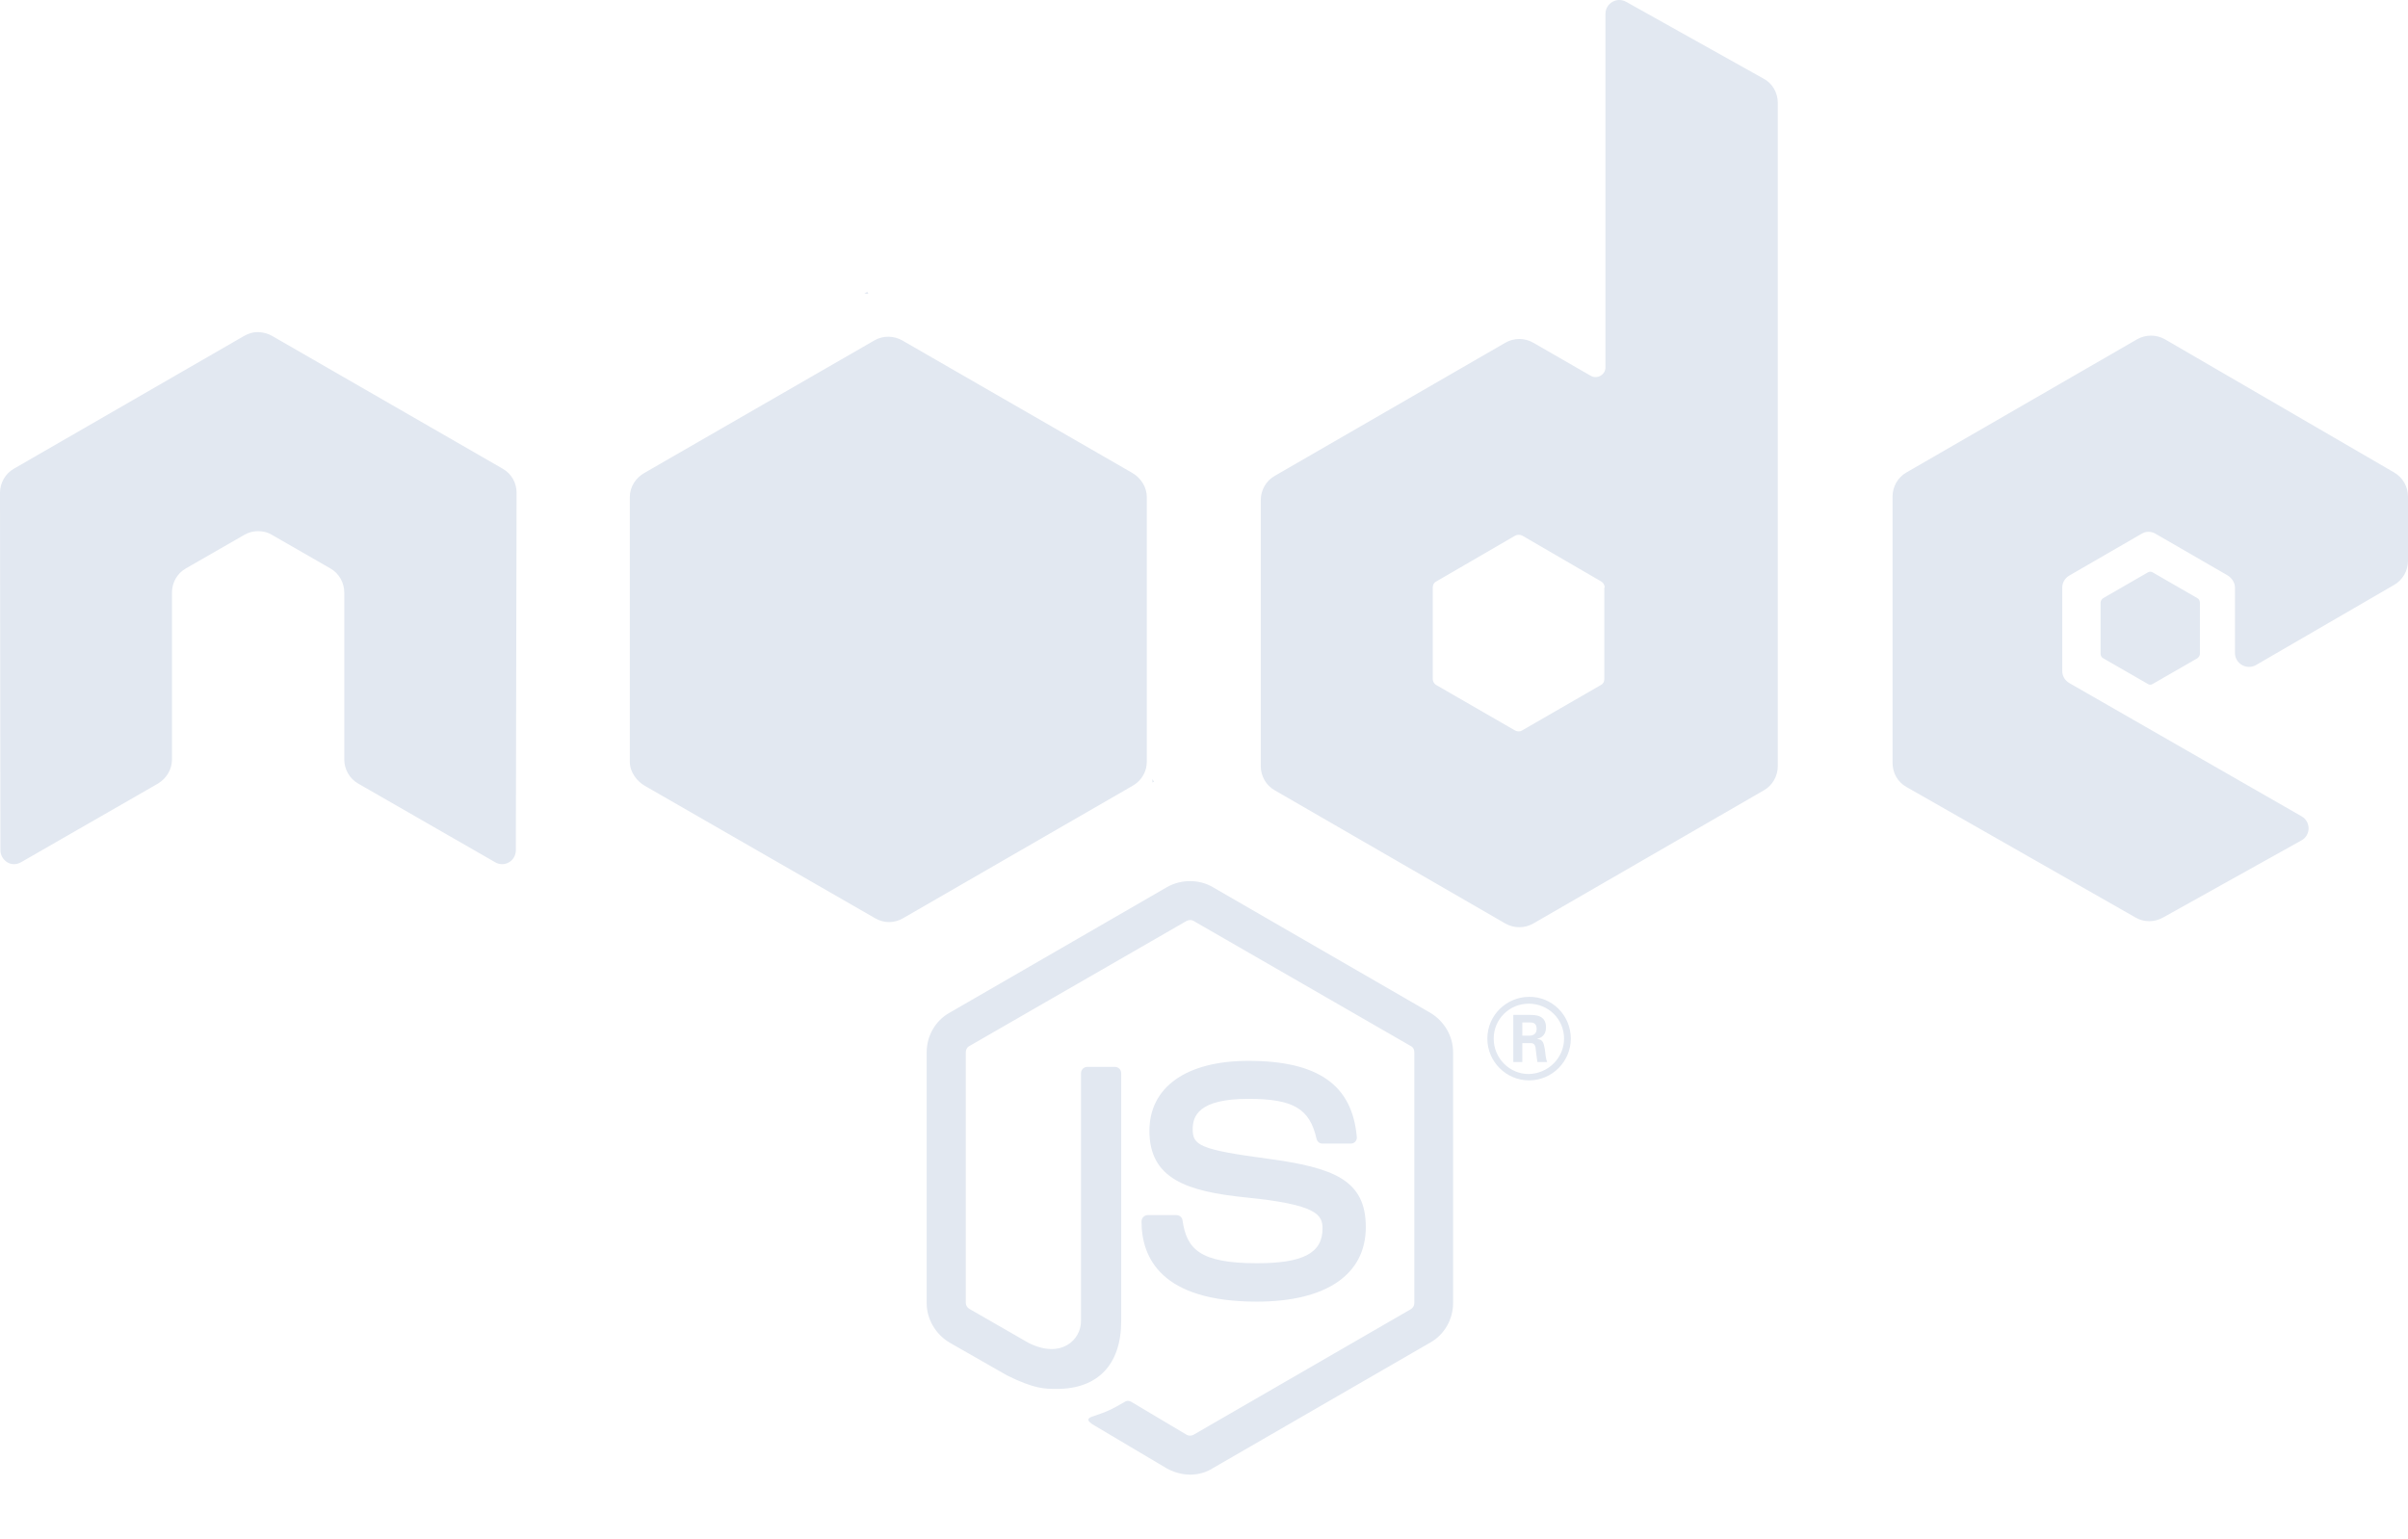
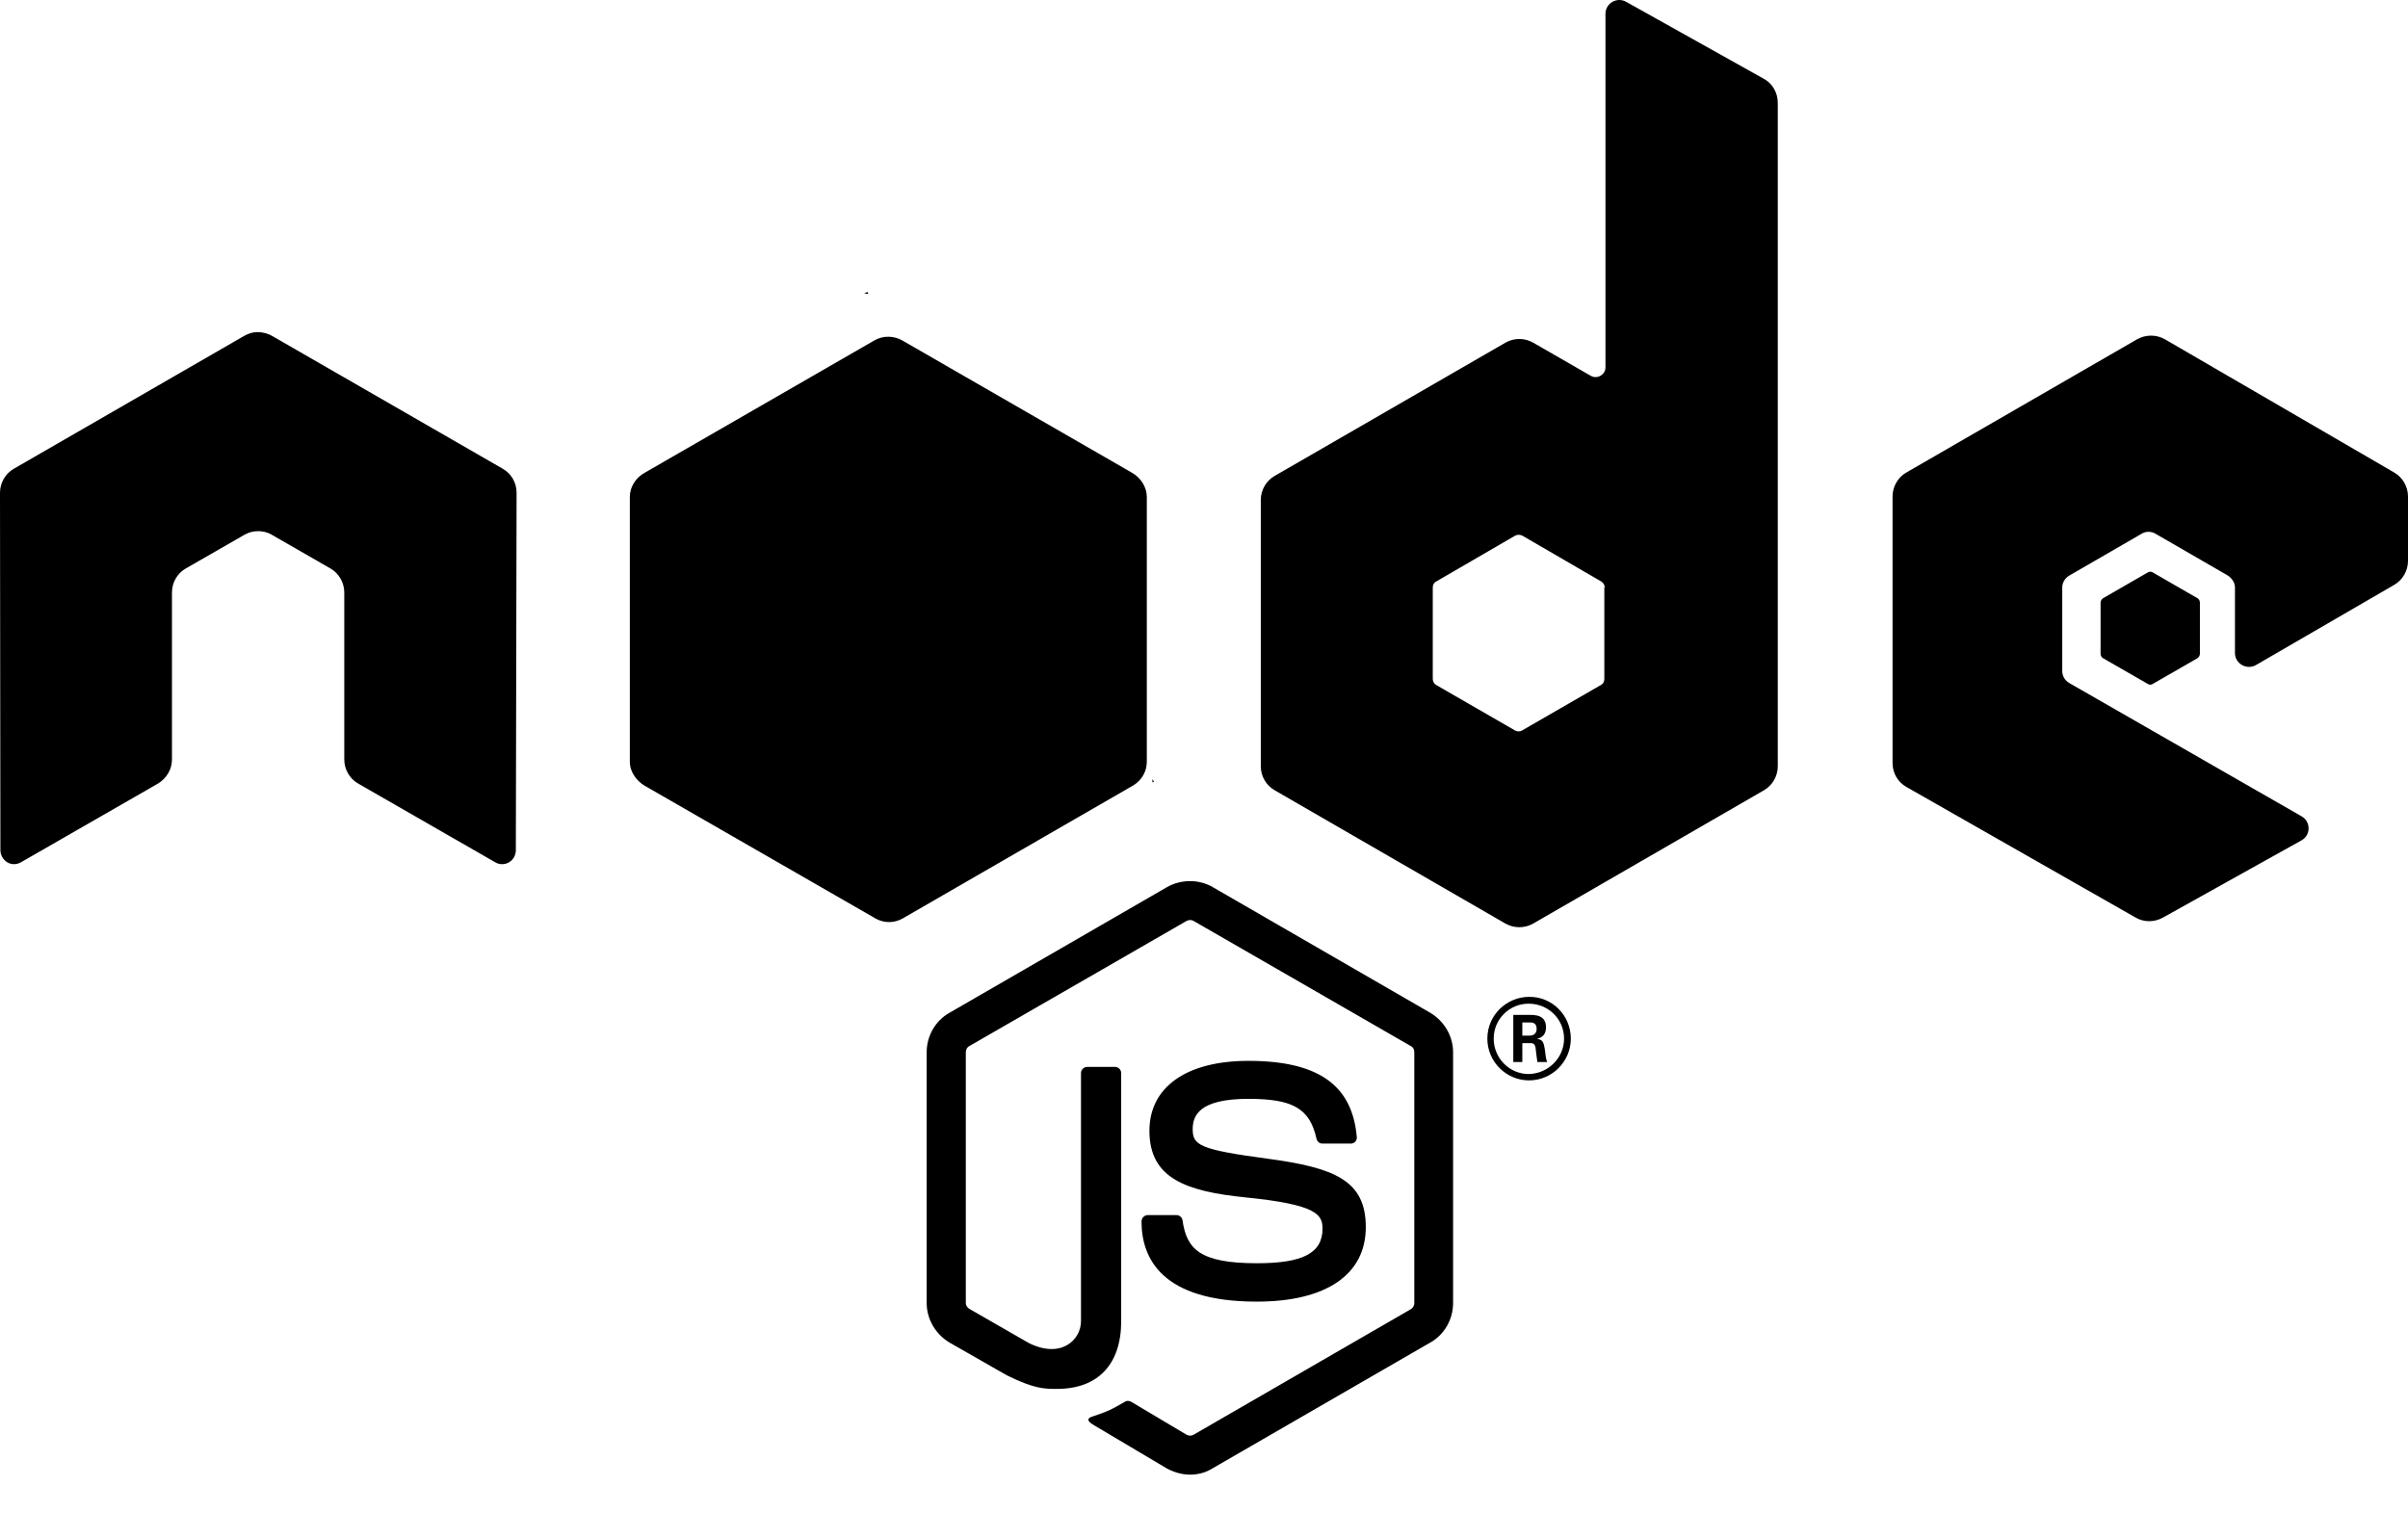
<svg xmlns="http://www.w3.org/2000/svg" width="36" height="23" viewBox="0 0 36 23" fill="none">
-   <path d="M17.792 22.049C17.674 22.049 17.556 22.015 17.449 21.959L16.369 21.318C16.206 21.228 16.284 21.194 16.341 21.177C16.554 21.104 16.599 21.087 16.83 20.952C16.852 20.941 16.886 20.947 16.909 20.958L17.741 21.453C17.769 21.47 17.814 21.47 17.843 21.453L21.094 19.574C21.122 19.557 21.144 19.524 21.144 19.484L21.144 15.732C21.144 15.693 21.128 15.659 21.094 15.642L17.843 13.769C17.814 13.752 17.775 13.752 17.741 13.769L14.49 15.642C14.456 15.659 14.439 15.699 14.439 15.732L14.439 19.484C14.439 19.518 14.462 19.552 14.49 19.569L15.379 20.08C15.863 20.322 16.161 20.035 16.161 19.754L16.161 16.047C16.161 15.997 16.2 15.952 16.256 15.952L16.667 15.952C16.718 15.952 16.762 15.991 16.762 16.047L16.762 19.754C16.762 20.401 16.414 20.767 15.801 20.767C15.615 20.767 15.463 20.767 15.053 20.564L14.197 20.075C13.989 19.951 13.854 19.726 13.854 19.484L13.854 15.732C13.854 15.49 13.984 15.26 14.197 15.142L17.449 13.263C17.657 13.145 17.927 13.145 18.129 13.263L21.381 15.142C21.589 15.265 21.724 15.49 21.724 15.732L21.724 19.484C21.724 19.726 21.594 19.957 21.381 20.075L18.129 21.954C18.034 22.015 17.916 22.049 17.792 22.049ZM20.419 18.348C20.419 17.645 19.946 17.459 18.945 17.324C17.933 17.189 17.831 17.122 17.831 16.885C17.831 16.689 17.916 16.43 18.664 16.43C19.333 16.43 19.581 16.576 19.682 17.026C19.693 17.071 19.727 17.099 19.772 17.099L20.194 17.099C20.222 17.099 20.244 17.088 20.261 17.071C20.278 17.049 20.289 17.026 20.284 16.998C20.216 16.222 19.704 15.862 18.664 15.862C17.736 15.862 17.184 16.255 17.184 16.908C17.184 17.622 17.736 17.814 18.624 17.904C19.688 18.01 19.772 18.162 19.772 18.37C19.772 18.736 19.479 18.888 18.793 18.888C17.933 18.888 17.741 18.674 17.679 18.247C17.674 18.202 17.634 18.168 17.584 18.168L17.162 18.168C17.111 18.168 17.066 18.207 17.066 18.264C17.066 18.809 17.364 19.462 18.788 19.462C19.828 19.462 20.419 19.057 20.419 18.348ZM23.484 15.53C23.484 15.873 23.203 16.154 22.86 16.154C22.517 16.154 22.236 15.873 22.236 15.53C22.236 15.175 22.528 14.905 22.86 14.905C23.198 14.9 23.484 15.175 23.484 15.53ZM23.383 15.53C23.383 15.237 23.147 15.007 22.854 15.007C22.567 15.007 22.331 15.237 22.331 15.53C22.331 15.822 22.567 16.059 22.854 16.059C23.147 16.053 23.383 15.817 23.383 15.53ZM23.13 15.879L22.984 15.879C22.978 15.845 22.956 15.665 22.956 15.659C22.944 15.62 22.933 15.597 22.883 15.597L22.759 15.597L22.759 15.879L22.624 15.879L22.624 15.175L22.866 15.175C22.95 15.175 23.113 15.175 23.113 15.361C23.113 15.49 23.029 15.519 22.978 15.535C23.074 15.541 23.079 15.603 23.096 15.693C23.102 15.749 23.113 15.845 23.13 15.879ZM22.973 15.384C22.973 15.288 22.905 15.288 22.871 15.288L22.759 15.288L22.759 15.485L22.866 15.485C22.956 15.485 22.973 15.423 22.973 15.384ZM7.723 7.368C7.723 7.216 7.644 7.081 7.515 7.008L4.067 5.022C4.011 4.989 3.943 4.972 3.876 4.966L3.842 4.966C3.774 4.966 3.712 4.989 3.651 5.022L0.208 7.008C0.079 7.081 3.14825e-10 7.222 3.21201e-10 7.368L0.006 12.712C0.006 12.785 0.045 12.852 0.107 12.892C0.169 12.931 0.247 12.931 0.315 12.892L2.362 11.716C2.492 11.637 2.571 11.502 2.571 11.356L2.571 8.859C2.571 8.712 2.649 8.572 2.779 8.499L3.651 7.998C3.718 7.959 3.786 7.942 3.859 7.942C3.932 7.942 4.005 7.959 4.067 7.998L4.939 8.499C5.068 8.572 5.147 8.712 5.147 8.859L5.147 11.356C5.147 11.502 5.226 11.643 5.355 11.716L7.402 12.892C7.464 12.931 7.549 12.931 7.611 12.892C7.673 12.858 7.712 12.785 7.712 12.712L7.723 7.368ZM26.578 1.535L26.578 11.457C26.578 11.604 26.499 11.744 26.37 11.817L22.922 13.809C22.793 13.882 22.635 13.882 22.506 13.809L19.058 11.817C18.928 11.744 18.849 11.604 18.849 11.457L18.849 7.475C18.849 7.329 18.928 7.188 19.058 7.115L22.506 5.124C22.635 5.05 22.793 5.05 22.922 5.124L23.782 5.619C23.878 5.675 24.002 5.602 24.002 5.495L24.002 0.207C24.002 0.05 24.171 -0.051 24.311 0.027L26.364 1.175C26.494 1.242 26.578 1.383 26.578 1.535ZM23.991 8.785C23.991 8.746 23.968 8.712 23.94 8.695L22.759 8.009C22.725 7.992 22.686 7.992 22.652 8.009L21.471 8.695C21.437 8.712 21.42 8.746 21.42 8.785L21.42 10.152C21.42 10.192 21.442 10.225 21.471 10.242L22.652 10.923C22.686 10.94 22.725 10.94 22.753 10.923L23.934 10.242C23.968 10.225 23.985 10.192 23.985 10.152L23.985 8.785L23.991 8.785ZM35.792 8.746C35.921 8.673 36 8.532 36 8.386L36 7.424C36 7.278 35.921 7.137 35.792 7.064L32.366 5.073C32.237 5 32.079 5 31.95 5.073L28.502 7.064C28.372 7.137 28.294 7.278 28.294 7.424L28.294 11.407C28.294 11.559 28.372 11.694 28.502 11.767L31.927 13.719C32.051 13.792 32.209 13.792 32.338 13.719L34.408 12.565C34.549 12.487 34.549 12.284 34.408 12.205L30.938 10.214C30.87 10.175 30.831 10.107 30.831 10.034L30.831 8.785C30.831 8.712 30.87 8.645 30.938 8.605L32.017 7.981C32.079 7.942 32.164 7.942 32.226 7.981L33.306 8.605C33.367 8.645 33.413 8.712 33.413 8.785L33.413 9.764C33.413 9.922 33.587 10.023 33.727 9.944L35.792 8.746ZM31.444 8.943C31.421 8.96 31.404 8.982 31.404 9.01L31.404 9.775C31.404 9.804 31.421 9.832 31.444 9.843L32.108 10.225C32.13 10.242 32.164 10.242 32.186 10.225L32.85 9.843C32.873 9.826 32.889 9.804 32.889 9.775L32.889 9.01C32.889 8.982 32.873 8.954 32.85 8.943L32.186 8.56C32.164 8.544 32.13 8.544 32.108 8.56L31.444 8.943ZM17.145 11.39L17.145 7.43C17.145 7.284 17.055 7.143 16.926 7.07L13.489 5.09C13.371 5.022 13.207 5.011 13.072 5.09L9.636 7.07C9.506 7.143 9.416 7.278 9.416 7.43L9.416 11.39C9.416 11.547 9.523 11.682 9.641 11.75L13.084 13.73C13.219 13.809 13.376 13.803 13.5 13.73L16.931 11.75C17.032 11.694 17.106 11.598 17.134 11.485C17.139 11.457 17.145 11.424 17.145 11.39ZM12.966 4.364L12.921 4.392L12.982 4.392L12.966 4.364ZM17.252 11.688L17.229 11.649L17.229 11.699L17.252 11.688Z" fill="#E2E8F1" />
+   <path d="M17.792 22.049C17.674 22.049 17.556 22.015 17.449 21.959L16.369 21.318C16.206 21.228 16.284 21.194 16.341 21.177C16.554 21.104 16.599 21.087 16.83 20.952C16.852 20.941 16.886 20.947 16.909 20.958L17.741 21.453C17.769 21.47 17.814 21.47 17.843 21.453L21.094 19.574C21.122 19.557 21.144 19.524 21.144 19.484L21.144 15.732C21.144 15.693 21.128 15.659 21.094 15.642L17.843 13.769C17.814 13.752 17.775 13.752 17.741 13.769L14.49 15.642C14.456 15.659 14.439 15.699 14.439 15.732L14.439 19.484C14.439 19.518 14.462 19.552 14.49 19.569L15.379 20.08C15.863 20.322 16.161 20.035 16.161 19.754L16.161 16.047C16.161 15.997 16.2 15.952 16.256 15.952L16.667 15.952C16.718 15.952 16.762 15.991 16.762 16.047L16.762 19.754C16.762 20.401 16.414 20.767 15.801 20.767C15.615 20.767 15.463 20.767 15.053 20.564L14.197 20.075C13.989 19.951 13.854 19.726 13.854 19.484L13.854 15.732C13.854 15.49 13.984 15.26 14.197 15.142L17.449 13.263C17.657 13.145 17.927 13.145 18.129 13.263L21.381 15.142C21.589 15.265 21.724 15.49 21.724 15.732L21.724 19.484C21.724 19.726 21.594 19.957 21.381 20.075L18.129 21.954C18.034 22.015 17.916 22.049 17.792 22.049ZM20.419 18.348C20.419 17.645 19.946 17.459 18.945 17.324C17.933 17.189 17.831 17.122 17.831 16.885C17.831 16.689 17.916 16.43 18.664 16.43C19.333 16.43 19.581 16.576 19.682 17.026C19.693 17.071 19.727 17.099 19.772 17.099L20.194 17.099C20.222 17.099 20.244 17.088 20.261 17.071C20.278 17.049 20.289 17.026 20.284 16.998C20.216 16.222 19.704 15.862 18.664 15.862C17.736 15.862 17.184 16.255 17.184 16.908C17.184 17.622 17.736 17.814 18.624 17.904C19.688 18.01 19.772 18.162 19.772 18.37C19.772 18.736 19.479 18.888 18.793 18.888C17.933 18.888 17.741 18.674 17.679 18.247C17.674 18.202 17.634 18.168 17.584 18.168L17.162 18.168C17.111 18.168 17.066 18.207 17.066 18.264C17.066 18.809 17.364 19.462 18.788 19.462C19.828 19.462 20.419 19.057 20.419 18.348ZM23.484 15.53C23.484 15.873 23.203 16.154 22.86 16.154C22.517 16.154 22.236 15.873 22.236 15.53C22.236 15.175 22.528 14.905 22.86 14.905C23.198 14.9 23.484 15.175 23.484 15.53ZM23.383 15.53C23.383 15.237 23.147 15.007 22.854 15.007C22.567 15.007 22.331 15.237 22.331 15.53C22.331 15.822 22.567 16.059 22.854 16.059C23.147 16.053 23.383 15.817 23.383 15.53ZM23.13 15.879L22.984 15.879C22.978 15.845 22.956 15.665 22.956 15.659C22.944 15.62 22.933 15.597 22.883 15.597L22.759 15.597L22.759 15.879L22.624 15.879L22.624 15.175L22.866 15.175C22.95 15.175 23.113 15.175 23.113 15.361C23.113 15.49 23.029 15.519 22.978 15.535C23.074 15.541 23.079 15.603 23.096 15.693C23.102 15.749 23.113 15.845 23.13 15.879ZM22.973 15.384C22.973 15.288 22.905 15.288 22.871 15.288L22.759 15.288L22.759 15.485L22.866 15.485C22.956 15.485 22.973 15.423 22.973 15.384ZM7.723 7.368C7.723 7.216 7.644 7.081 7.515 7.008L4.067 5.022C4.011 4.989 3.943 4.972 3.876 4.966L3.842 4.966C3.774 4.966 3.712 4.989 3.651 5.022L0.208 7.008C0.079 7.081 3.14825e-10 7.222 3.21201e-10 7.368L0.006 12.712C0.006 12.785 0.045 12.852 0.107 12.892C0.169 12.931 0.247 12.931 0.315 12.892L2.362 11.716C2.492 11.637 2.571 11.502 2.571 11.356L2.571 8.859C2.571 8.712 2.649 8.572 2.779 8.499L3.651 7.998C3.718 7.959 3.786 7.942 3.859 7.942C3.932 7.942 4.005 7.959 4.067 7.998L4.939 8.499C5.068 8.572 5.147 8.712 5.147 8.859L5.147 11.356C5.147 11.502 5.226 11.643 5.355 11.716L7.402 12.892C7.464 12.931 7.549 12.931 7.611 12.892C7.673 12.858 7.712 12.785 7.712 12.712L7.723 7.368ZM26.578 1.535L26.578 11.457C26.578 11.604 26.499 11.744 26.37 11.817L22.922 13.809C22.793 13.882 22.635 13.882 22.506 13.809L19.058 11.817C18.928 11.744 18.849 11.604 18.849 11.457L18.849 7.475C18.849 7.329 18.928 7.188 19.058 7.115L22.506 5.124C22.635 5.05 22.793 5.05 22.922 5.124L23.782 5.619C23.878 5.675 24.002 5.602 24.002 5.495L24.002 0.207C24.002 0.05 24.171 -0.051 24.311 0.027L26.364 1.175C26.494 1.242 26.578 1.383 26.578 1.535ZM23.991 8.785C23.991 8.746 23.968 8.712 23.94 8.695L22.759 8.009C22.725 7.992 22.686 7.992 22.652 8.009L21.471 8.695C21.437 8.712 21.42 8.746 21.42 8.785L21.42 10.152C21.42 10.192 21.442 10.225 21.471 10.242L22.652 10.923C22.686 10.94 22.725 10.94 22.753 10.923L23.934 10.242C23.968 10.225 23.985 10.192 23.985 10.152L23.985 8.785L23.991 8.785ZM35.792 8.746C35.921 8.673 36 8.532 36 8.386L36 7.424C36 7.278 35.921 7.137 35.792 7.064L32.366 5.073C32.237 5 32.079 5 31.95 5.073L28.502 7.064C28.372 7.137 28.294 7.278 28.294 7.424L28.294 11.407C28.294 11.559 28.372 11.694 28.502 11.767L31.927 13.719C32.051 13.792 32.209 13.792 32.338 13.719L34.408 12.565C34.549 12.487 34.549 12.284 34.408 12.205L30.938 10.214C30.87 10.175 30.831 10.107 30.831 10.034L30.831 8.785C30.831 8.712 30.87 8.645 30.938 8.605L32.017 7.981C32.079 7.942 32.164 7.942 32.226 7.981L33.306 8.605C33.367 8.645 33.413 8.712 33.413 8.785L33.413 9.764C33.413 9.922 33.587 10.023 33.727 9.944L35.792 8.746ZM31.444 8.943C31.421 8.96 31.404 8.982 31.404 9.01L31.404 9.775C31.404 9.804 31.421 9.832 31.444 9.843L32.108 10.225C32.13 10.242 32.164 10.242 32.186 10.225L32.85 9.843C32.873 9.826 32.889 9.804 32.889 9.775L32.889 9.01C32.889 8.982 32.873 8.954 32.85 8.943L32.186 8.56C32.164 8.544 32.13 8.544 32.108 8.56L31.444 8.943ZM17.145 11.39L17.145 7.43C17.145 7.284 17.055 7.143 16.926 7.07L13.489 5.09C13.371 5.022 13.207 5.011 13.072 5.09L9.636 7.07C9.506 7.143 9.416 7.278 9.416 7.43L9.416 11.39C9.416 11.547 9.523 11.682 9.641 11.75L13.084 13.73C13.219 13.809 13.376 13.803 13.5 13.73L16.931 11.75C17.032 11.694 17.106 11.598 17.134 11.485C17.139 11.457 17.145 11.424 17.145 11.39ZM12.966 4.364L12.921 4.392L12.982 4.392L12.966 4.364ZM17.252 11.688L17.229 11.649L17.229 11.699L17.252 11.688Z" fill="currentColor" />
</svg>
